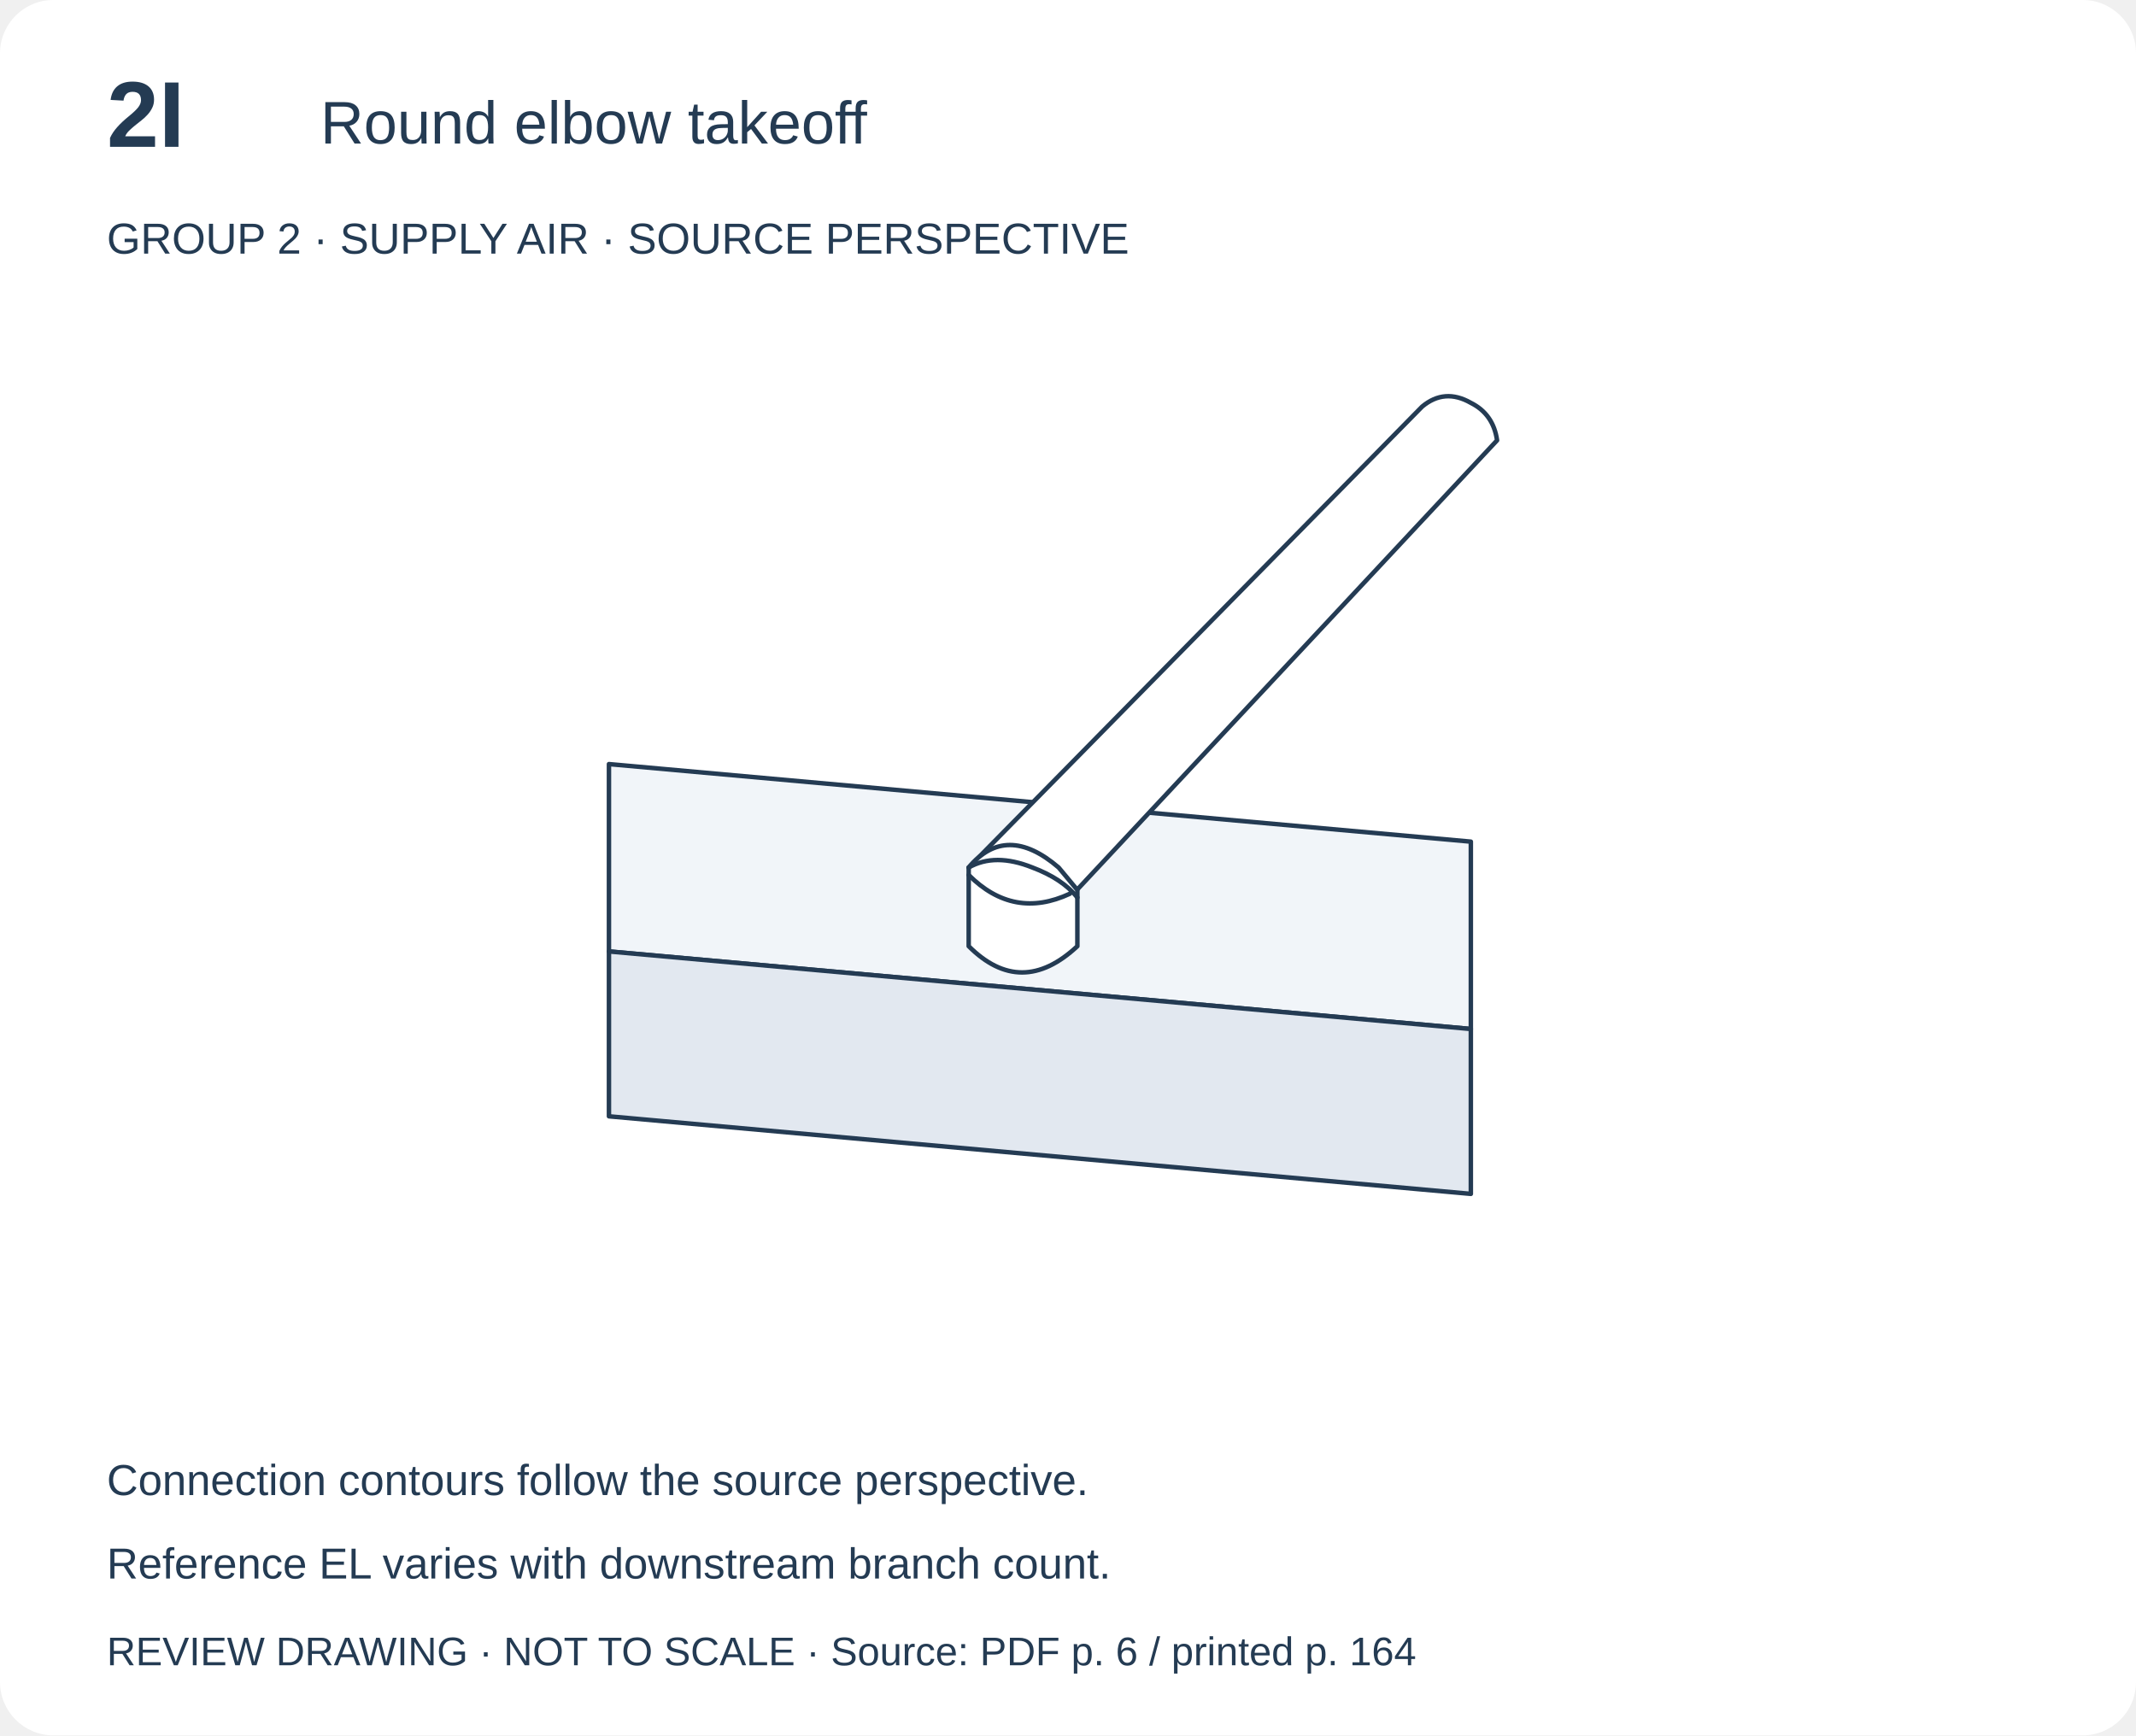
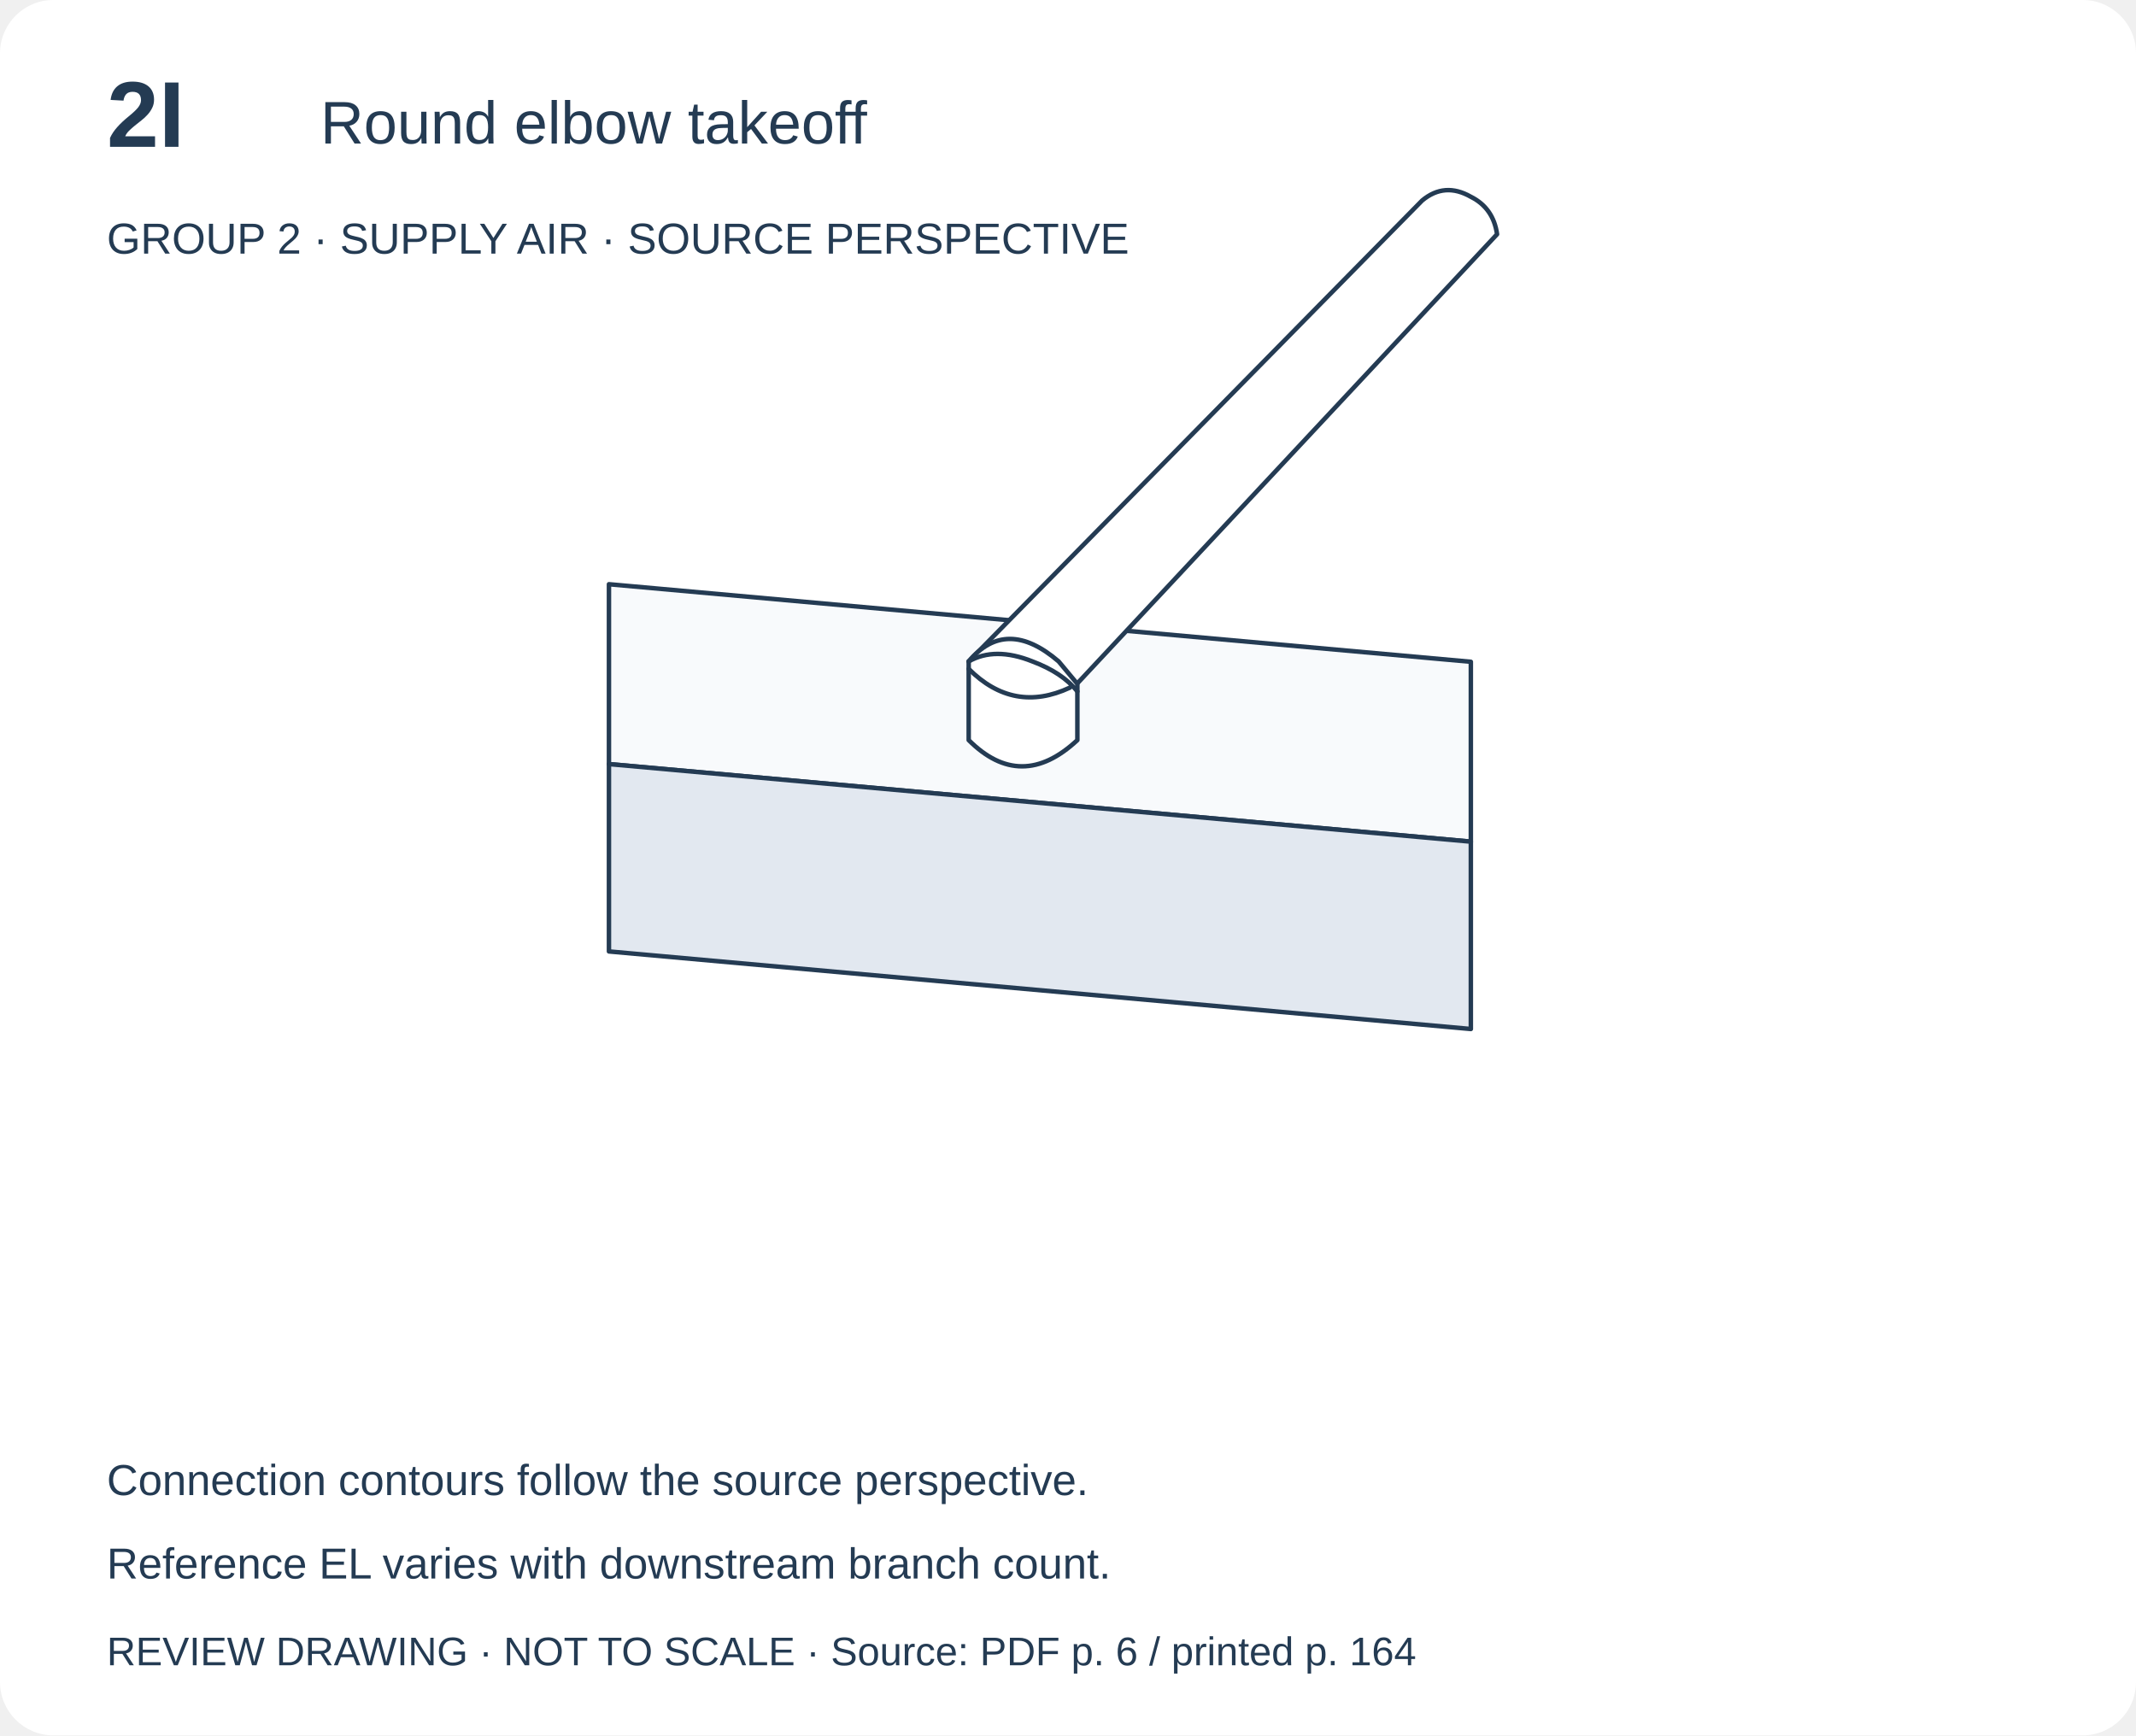
<svg xmlns="http://www.w3.org/2000/svg" width="640" height="520" viewBox="0 0 640 520" role="img" aria-labelledby="title desc">
  <style>text{font-family:Arial,sans-serif;fill:#243b53}path,ellipse{stroke-linecap:round;stroke-linejoin:round}</style>
  <rect width="640" height="520" rx="16" fill="white" />
  <text x="32" y="44" font-size="28" font-weight="700">2I</text>
  <text x="96" y="43" font-size="18">Round elbow takeoff</text>
  <text x="32" y="76" font-size="13">GROUP 2 · SUPPLY AIR · SOURCE PERSPECTIVE</text>
  <g transform="translate(182.4561 105) scale(1.122807) translate(-60 -245)" fill="none" stroke="#243b53" stroke-width="1.2">
-     <path d="M60 355.40L290 376.10L290 426.10L60 405.40Z" fill="#f1f5f9" />
-     <path d="M60 405.40L290 426.10V470.10L60 449.40Z" fill="#e2e8f0" />
-     <path d="M156 383L277 260Q283 255 290 259Q296 262 297 269L183 391" fill="white" />
-     <path d="M156 383Q166 371 180 383L185 389V404Q170 418 156 404Z" fill="white" />
-     <path d="M156 383Q163 379 173 383Q181 386 185 391M156 385Q168 397 183 390" />
+     <path d="M60 307.40L290 328.10L290 376.10L60 355.40Z" fill="#f8fafc" />
+     <path d="M60 355.40L290 376.10L290 426.10L60 405.40Z" fill="#e2e8f0" />
+     <g transform="translate(0 -55)">
+       <path d="M156 383L277 260Q283 255 290 259Q296 262 297 269L183 391" fill="white" />
+       <path d="M156 383Q166 371 180 383L185 389V404Q170 418 156 404Z" fill="white" />
+       <path d="M156 383Q163 379 173 383Q181 386 185 391M156 385Q168 397 183 390" />
+     </g>
  </g>
  <text x="32" y="448" font-size="13">Connection contours follow the source perspective.</text>
  <text x="32" y="473" font-size="13">Reference EL varies with downstream branch count.</text>
  <text x="32" y="499" font-size="12">REVIEW DRAWING · NOT TO SCALE · Source: PDF p. 6 / printed p. 164</text>
</svg>
